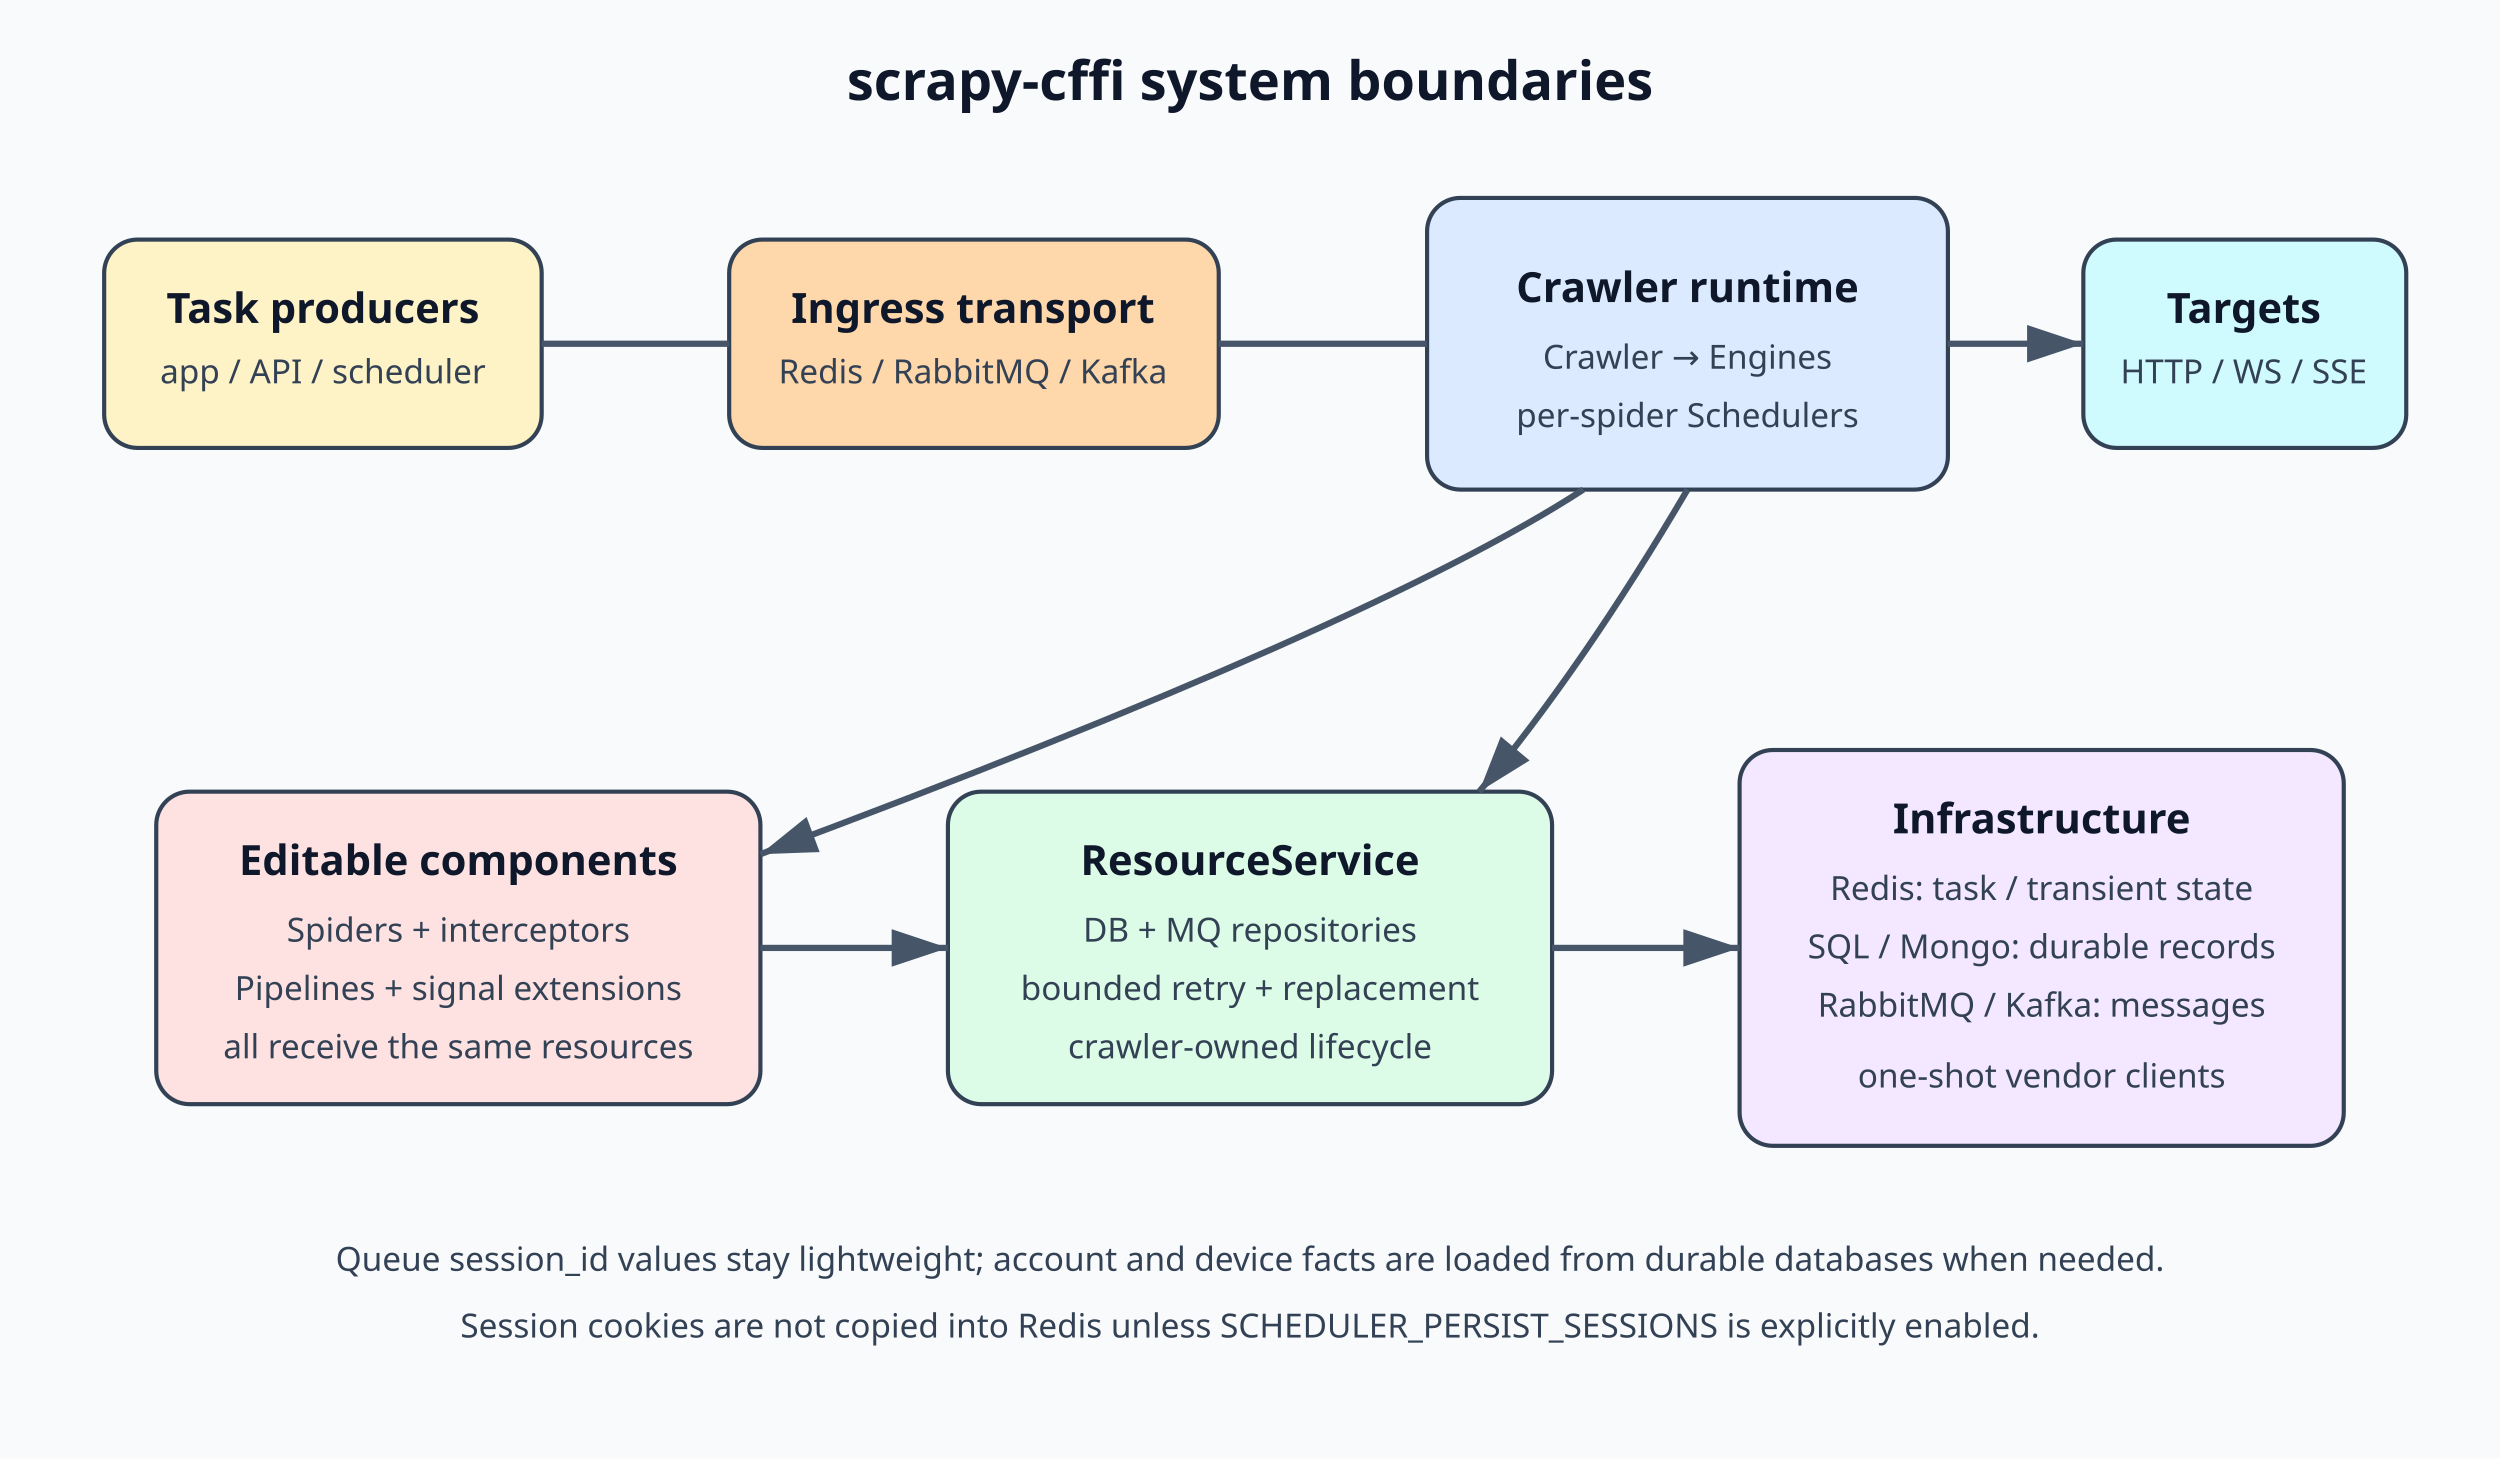
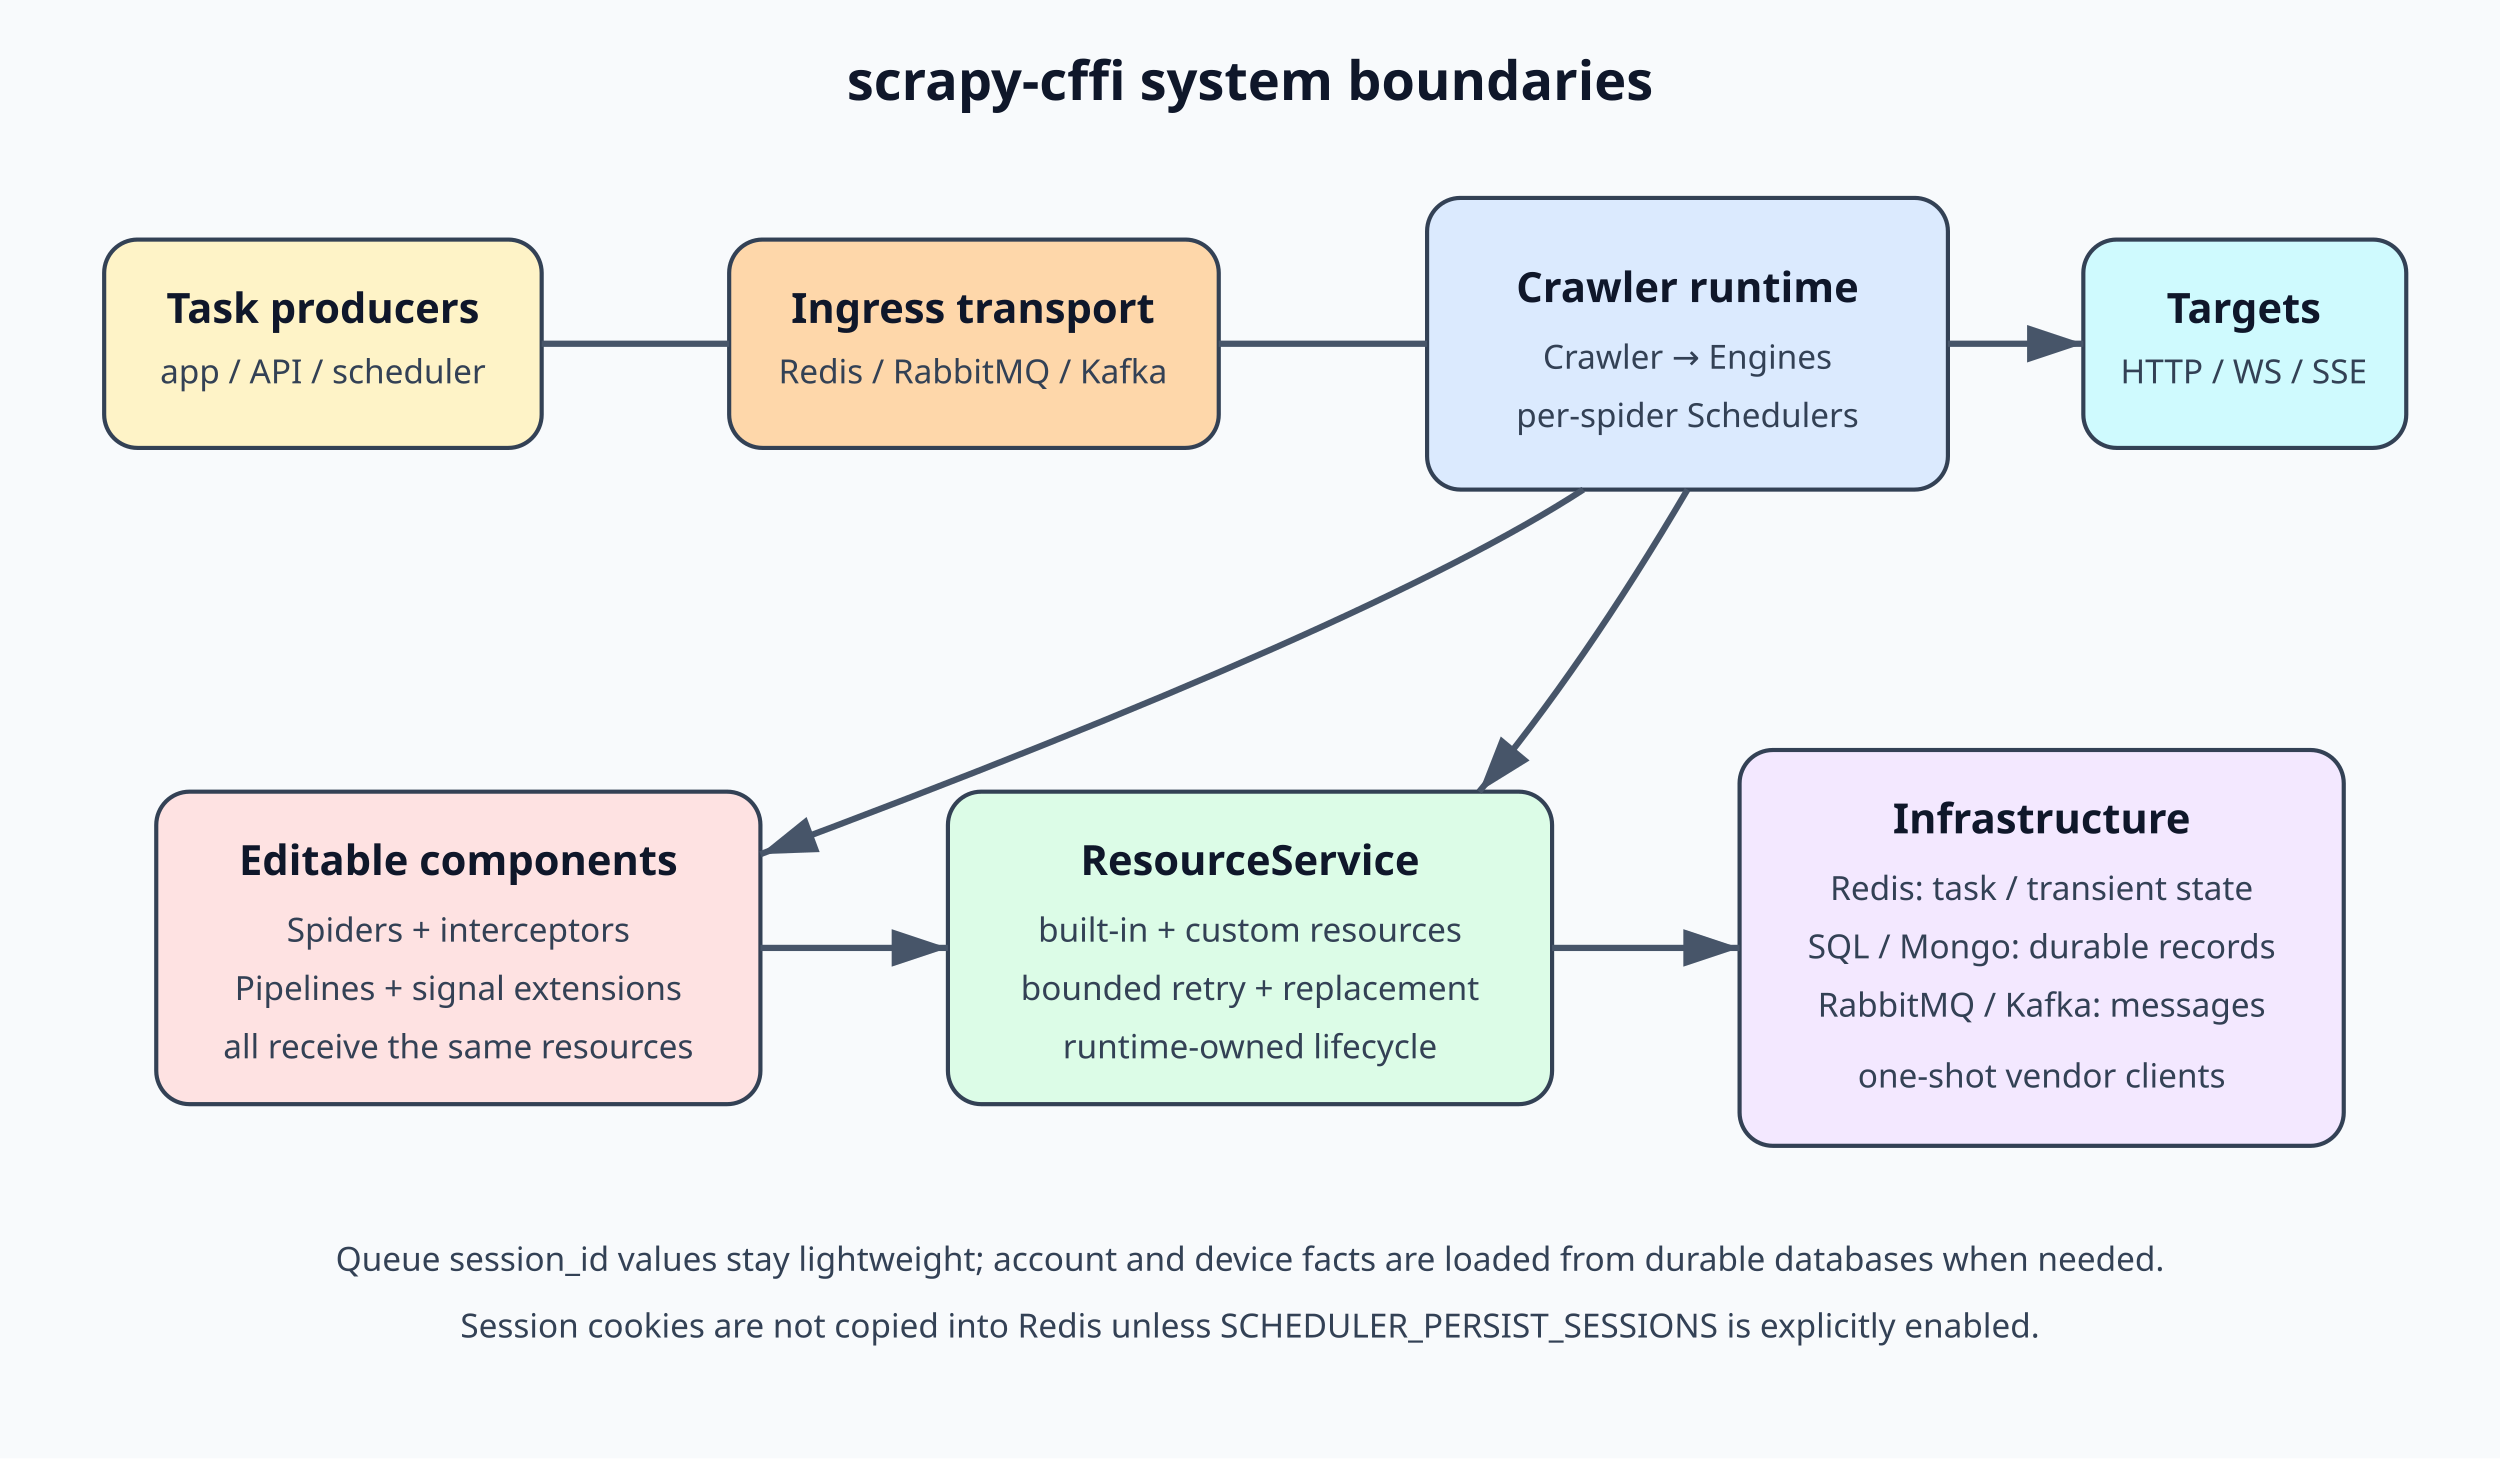
<svg xmlns="http://www.w3.org/2000/svg" width="1200" height="700" viewBox="0 0 1200 700" role="img" aria-labelledby="title desc">
  <defs>
    <marker id="a" markerWidth="10" markerHeight="10" refX="9" refY="3" orient="auto">
      <path d="M0 0L0 6L9 3z" fill="#475569" />
    </marker>
    <style>.box{stroke:#334155;stroke-width:2;rx:16}.title{font:700 26px system-ui,sans-serif;fill:#0f172a}.label{font:600 20px system-ui,sans-serif;fill:#0f172a}.small{font:16px system-ui,sans-serif;fill:#334155}.arrow{stroke:#475569;stroke-width:3;fill:none;marker-end:url(#a)}</style>
  </defs>
  <rect width="1200" height="700" fill="#f8fafc" />
  <text x="600" y="48" text-anchor="middle" class="title">scrapy-cffi system boundaries</text>
  <rect x="50" y="115" width="210" height="100" class="box" fill="#fef3c7" />
  <text x="155" y="155" text-anchor="middle" class="label">Task producers</text>
  <text x="155" y="184" text-anchor="middle" class="small">app / API / scheduler</text>
  <rect x="350" y="115" width="235" height="100" class="box" fill="#fed7aa" />
  <text x="467" y="155" text-anchor="middle" class="label">Ingress transport</text>
  <text x="467" y="184" text-anchor="middle" class="small">Redis / RabbitMQ / Kafka</text>
  <rect x="685" y="95" width="250" height="140" class="box" fill="#dbeafe" />
  <text x="810" y="145" text-anchor="middle" class="label">Crawler runtime</text>
  <text x="810" y="177" text-anchor="middle" class="small">Crawler → Engines</text>
  <text x="810" y="205" text-anchor="middle" class="small">per-spider Schedulers</text>
  <rect x="1000" y="115" width="155" height="100" class="box" fill="#cffafe" />
  <text x="1077" y="155" text-anchor="middle" class="label">Targets</text>
  <text x="1077" y="184" text-anchor="middle" class="small">HTTP / WS / SSE</text>
  <path d="M260 165H350M585 165H685M935 165H1000" class="arrow" />
  <rect x="75" y="380" width="290" height="150" class="box" fill="#fee2e2" />
  <text x="220" y="420" text-anchor="middle" class="label">Editable components</text>
  <text x="220" y="452" text-anchor="middle" class="small">Spiders + interceptors</text>
  <text x="220" y="480" text-anchor="middle" class="small">Pipelines + signal extensions</text>
  <text x="220" y="508" text-anchor="middle" class="small">all receive the same resources</text>
  <rect x="455" y="380" width="290" height="150" class="box" fill="#dcfce7" />
  <text x="600" y="420" text-anchor="middle" class="label">ResourceService</text>
-   <text x="600" y="452" text-anchor="middle" class="small">DB + MQ repositories</text>
+   <text x="600" y="452" text-anchor="middle" class="small">built-in + custom resources</text>
  <text x="600" y="480" text-anchor="middle" class="small">bounded retry + replacement</text>
-   <text x="600" y="508" text-anchor="middle" class="small">crawler-owned lifecycle</text>
+   <text x="600" y="508" text-anchor="middle" class="small">runtime-owned lifecycle</text>
  <rect x="835" y="360" width="290" height="190" class="box" fill="#f3e8ff" />
  <text x="980" y="400" text-anchor="middle" class="label">Infrastructure</text>
  <text x="980" y="432" text-anchor="middle" class="small">Redis: task / transient state</text>
  <text x="980" y="460" text-anchor="middle" class="small">SQL / Mongo: durable records</text>
  <text x="980" y="488" text-anchor="middle" class="small">RabbitMQ / Kafka: messages</text>
  <text x="980" y="522" text-anchor="middle" class="small">one-shot vendor clients</text>
  <path d="M760 235Q660 300 365 410" class="arrow" />
  <path d="M810 235Q760 320 710 380" class="arrow" />
  <path d="M365 455H455" class="arrow" />
  <path d="M745 455H835" class="arrow" />
  <text x="600" y="610" text-anchor="middle" class="small">Queue session_id values stay lightweight; account and device facts are loaded from durable databases when needed.</text>
  <text x="600" y="642" text-anchor="middle" class="small">Session cookies are not copied into Redis unless SCHEDULER_PERSIST_SESSIONS is explicitly enabled.</text>
</svg>
